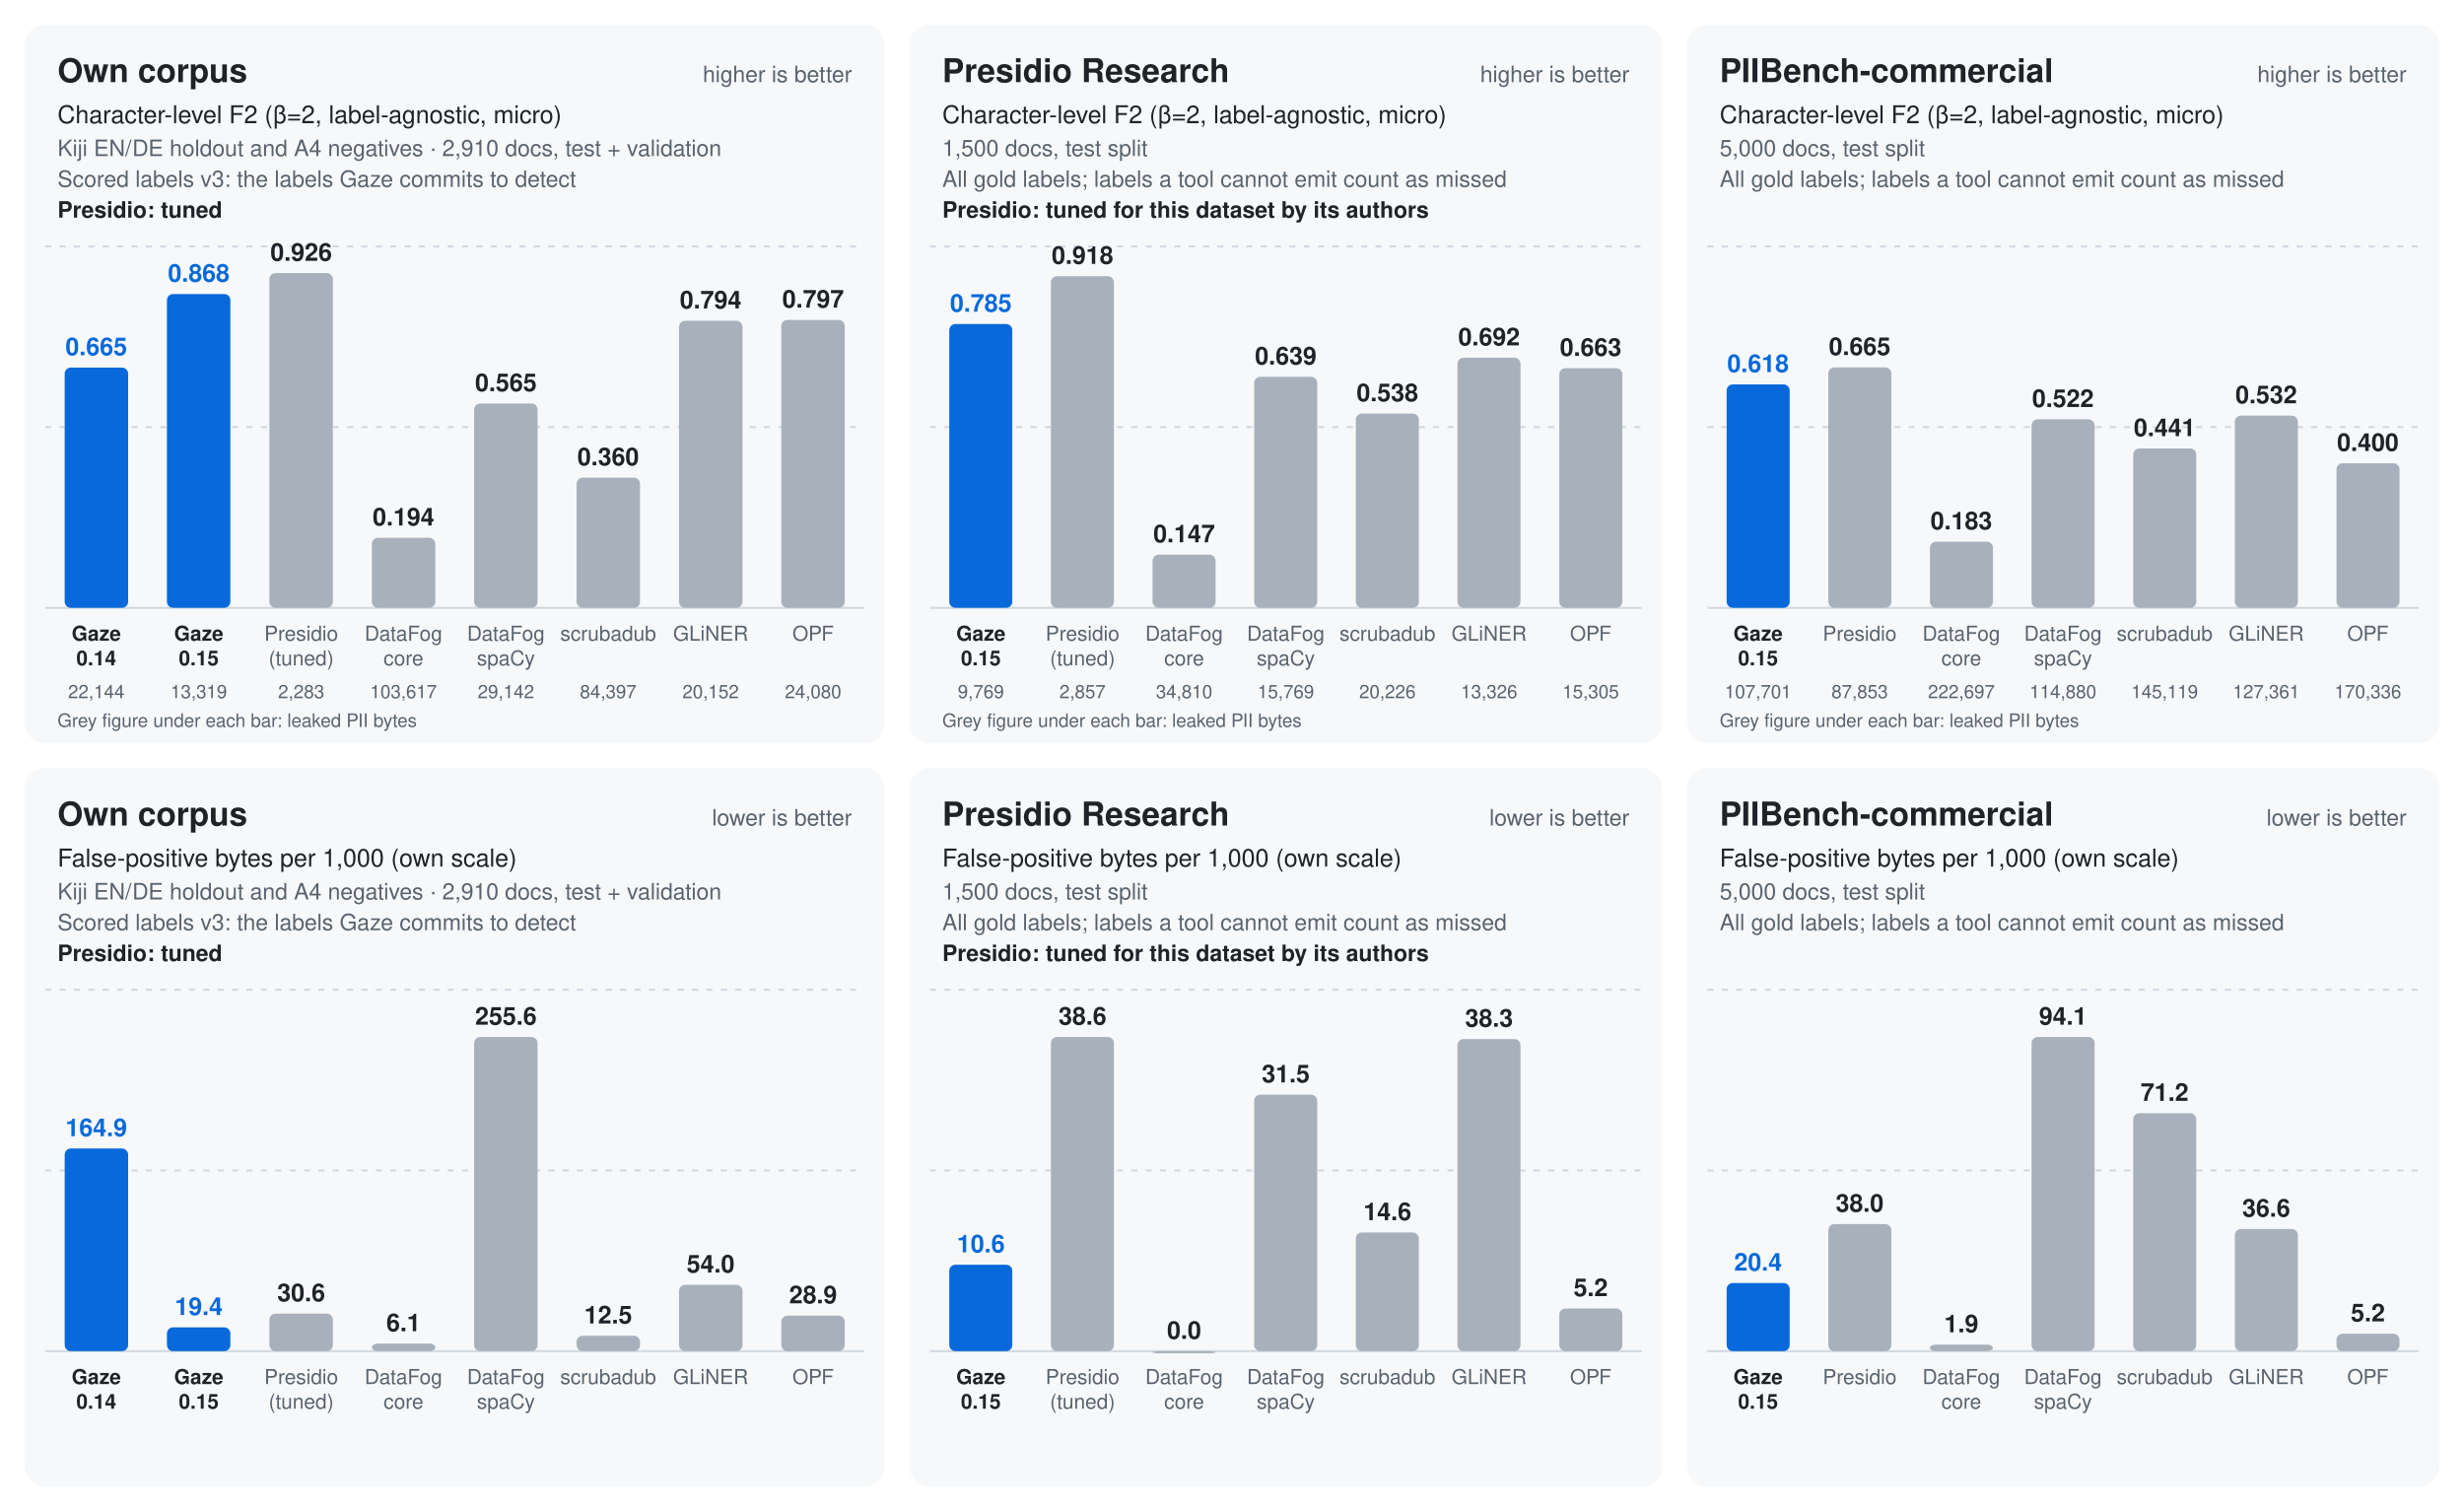
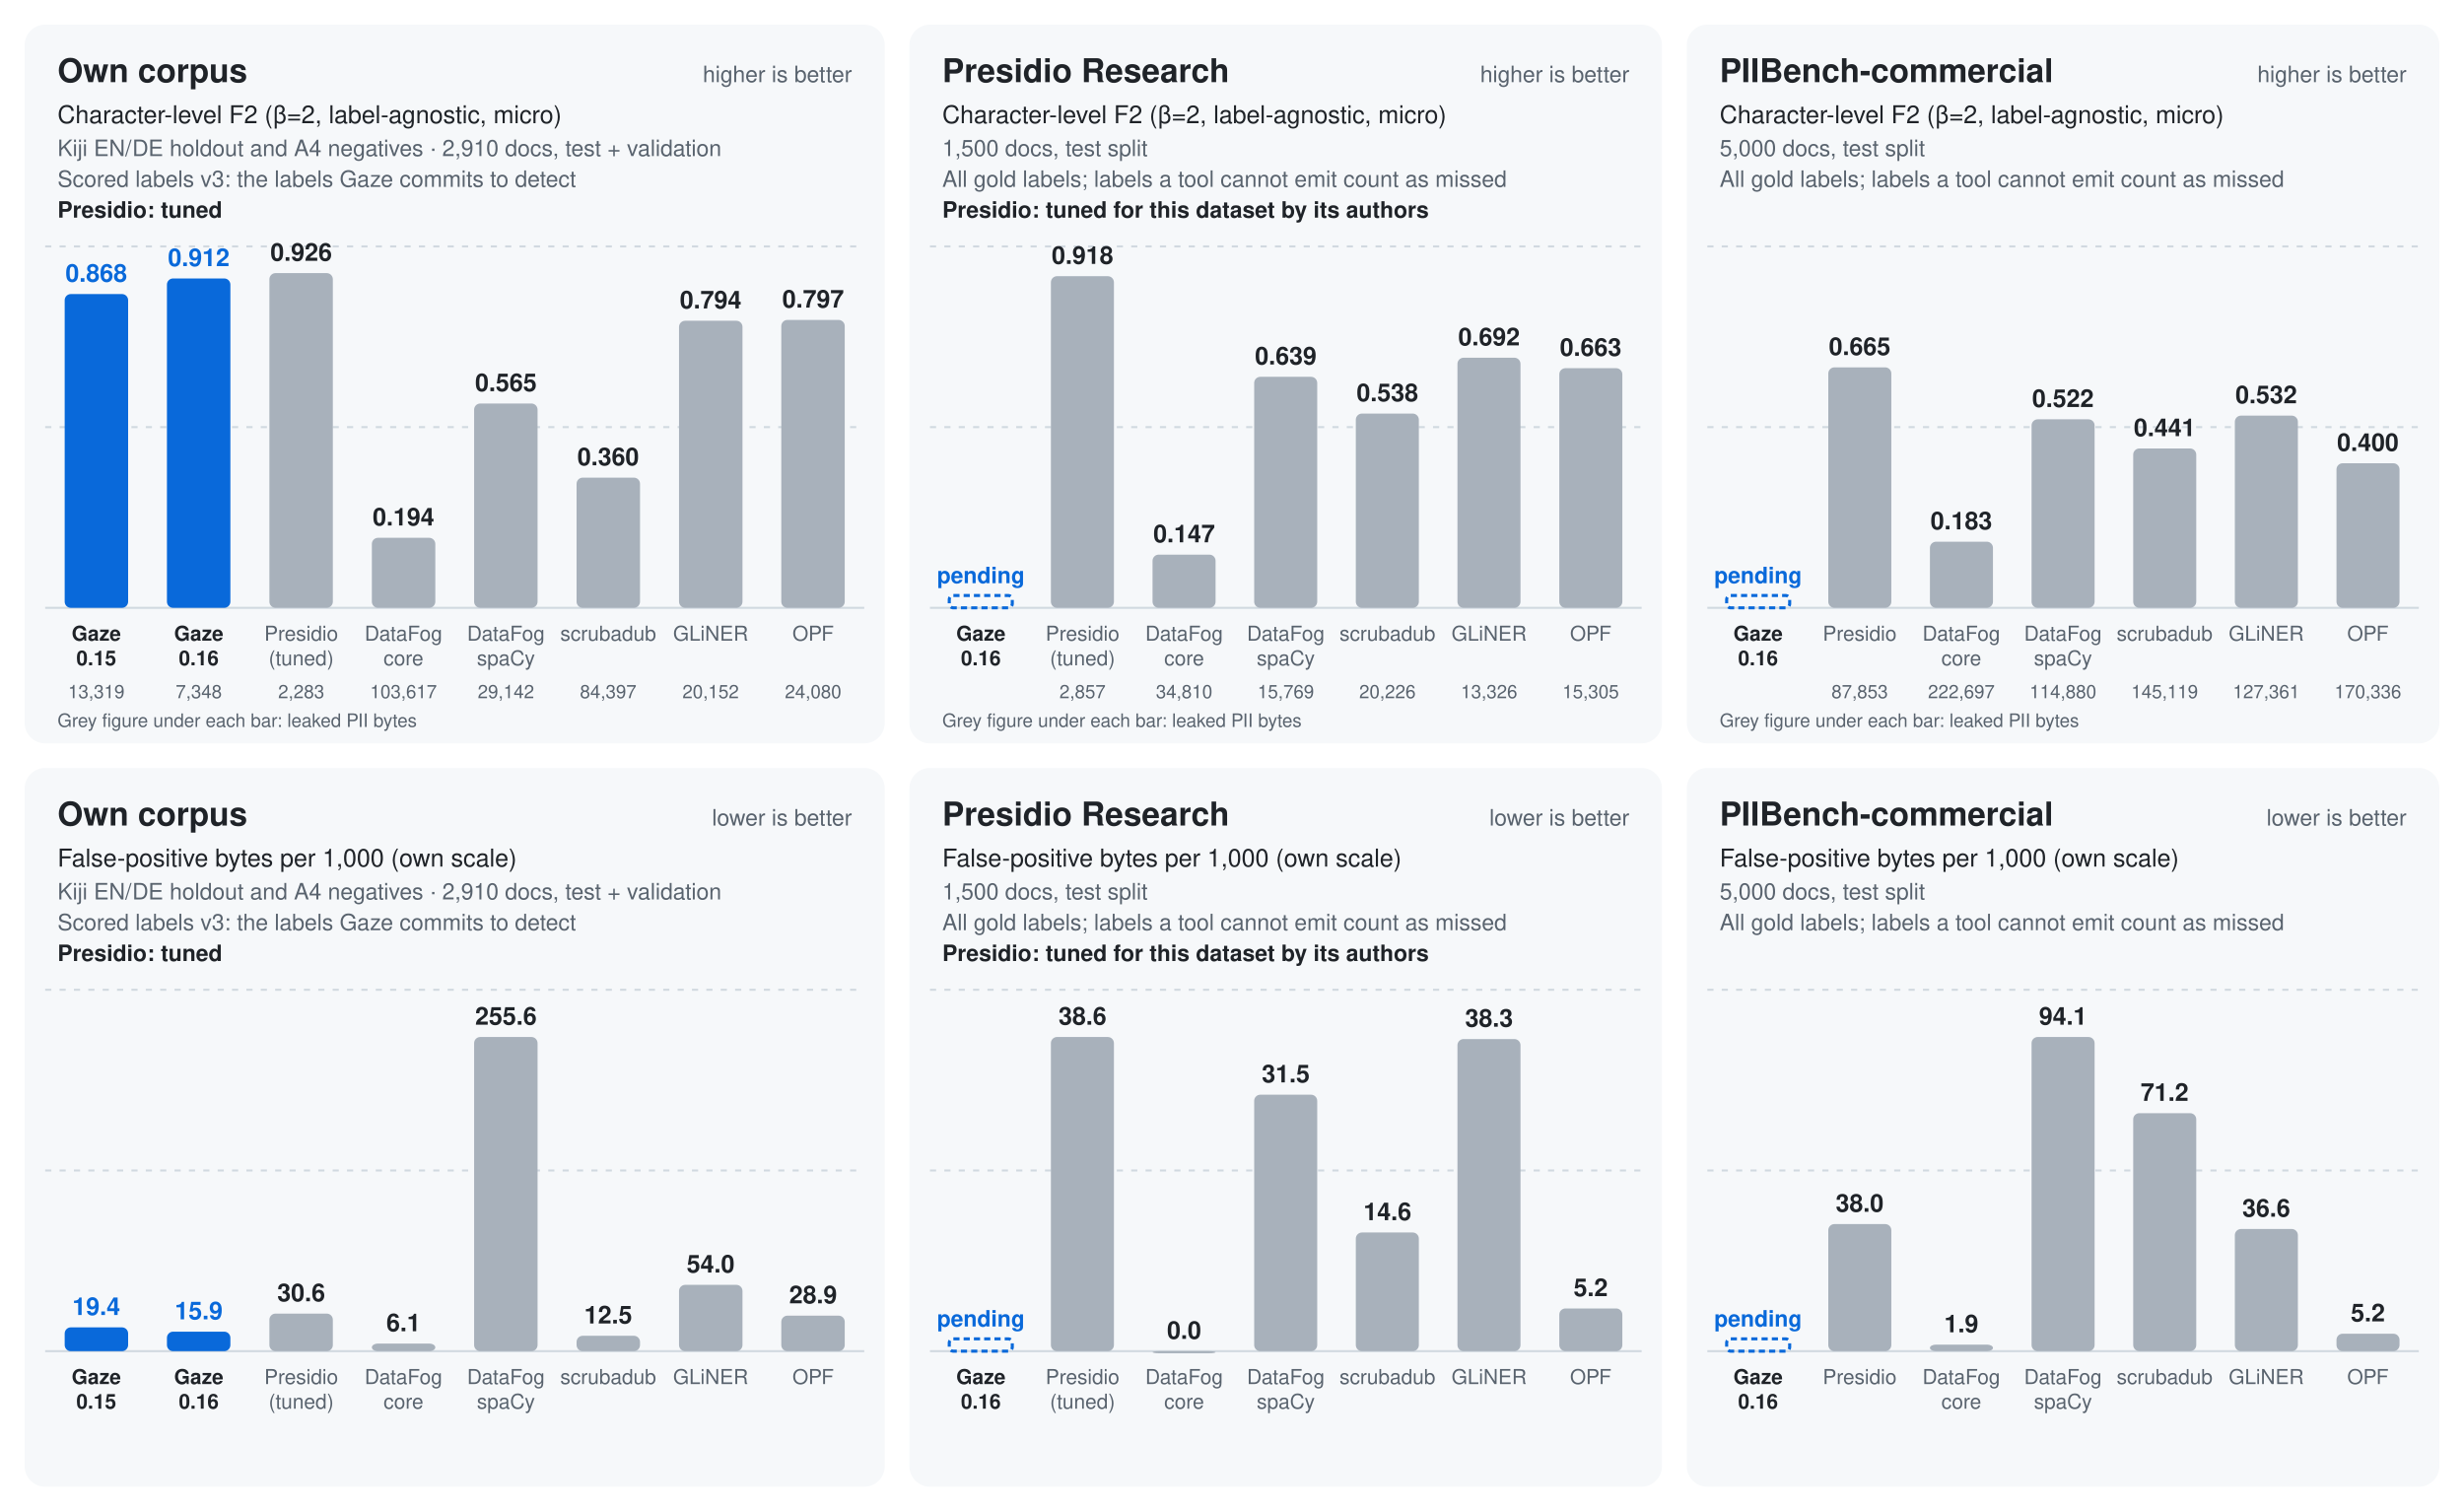
<svg xmlns="http://www.w3.org/2000/svg" viewBox="0 0 1200 736" width="1200" height="736" font-family="-apple-system,BlinkMacSystemFont,'Segoe UI',Helvetica,Arial,sans-serif" role="img" aria-label="Benchmark panels for own corpus, Presidio Research and PIIBench-commercial: character-level F2 (higher is better) with leaked PII bytes under each bar, and false-positive bytes per 1,000 bytes (lower is better), Gaze release against declared competitor configurations.">
  <rect x="12.0" y="12" width="418.9" height="350" rx="10" fill="#f6f8fa" />
  <text x="28.0" y="40" font-size="16" font-weight="700" fill="#1f2328">Own corpus</text>
  <text x="414.9" y="40" font-size="11" text-anchor="end" fill="#59636e">higher is better</text>
  <text x="28.0" y="60" font-size="12" fill="#1f2328">Character-level F2 (β=2, label-agnostic, micro)</text>
  <text x="28.0" y="76" font-size="11" fill="#59636e">Kiji EN/DE holdout and A4 negatives · 2,910 docs, test + validation</text>
  <text x="28.0" y="91" font-size="11" fill="#59636e">Scored labels v3: the labels Gaze commits to detect</text>
  <text x="28.0" y="106" font-size="11" font-weight="600" fill="#1f2328" textLength="93.0" lengthAdjust="spacingAndGlyphs">Presidio: tuned</text>
  <line x1="22.0" x2="420.9" y1="296.0" y2="296.0" stroke="#d1d9e0" stroke-width="1" />
  <line x1="22.0" x2="420.9" y1="208.0" y2="208.0" stroke="#d1d9e0" stroke-width="1" stroke-dasharray="3 4" />
  <line x1="22.0" x2="420.9" y1="120.0" y2="120.0" stroke="#d1d9e0" stroke-width="1" stroke-dasharray="3 4" />
-   <rect x="31.5" y="179.0" width="30.9" height="117.0" rx="3" fill="#0969da" />
-   <text x="46.9" y="173.0" font-size="12" font-weight="700" text-anchor="middle" fill="#0969da">0.665</text>
+   <rect x="31.5" y="143.2" width="30.9" height="152.8" rx="3" fill="#0969da" />
+   <text x="46.9" y="137.2" font-size="12" font-weight="700" text-anchor="middle" fill="#0969da">0.868</text>
  <text x="46.9" y="312" font-size="10" font-weight="600" text-anchor="middle" fill="#1f2328">Gaze</text>
-   <text x="46.9" y="324" font-size="10" font-weight="600" text-anchor="middle" fill="#1f2328">0.14</text>
-   <text x="46.9" y="340.0" font-size="9" text-anchor="middle" fill="#59636e">22,144</text>
-   <rect x="81.3" y="143.2" width="30.9" height="152.8" rx="3" fill="#0969da" />
-   <text x="96.8" y="137.2" font-size="12" font-weight="700" text-anchor="middle" fill="#0969da">0.868</text>
+   <text x="46.9" y="324" font-size="10" font-weight="600" text-anchor="middle" fill="#1f2328">0.15</text>
+   <text x="46.9" y="340.0" font-size="9" text-anchor="middle" fill="#59636e">13,319</text>
+   <rect x="81.3" y="135.6" width="30.9" height="160.4" rx="3" fill="#0969da" />
+   <text x="96.8" y="129.6" font-size="12" font-weight="700" text-anchor="middle" fill="#0969da">0.912</text>
  <text x="96.8" y="312" font-size="10" font-weight="600" text-anchor="middle" fill="#1f2328">Gaze</text>
-   <text x="96.8" y="324" font-size="10" font-weight="600" text-anchor="middle" fill="#1f2328">0.15</text>
-   <text x="96.8" y="340.0" font-size="9" text-anchor="middle" fill="#59636e">13,319</text>
+   <text x="96.8" y="324" font-size="10" font-weight="600" text-anchor="middle" fill="#1f2328">0.16</text>
+   <text x="96.8" y="340.0" font-size="9" text-anchor="middle" fill="#59636e">7,348</text>
  <rect x="131.2" y="133.0" width="30.9" height="163.0" rx="3" fill="#a8b1bb" />
  <text x="146.7" y="127.0" font-size="12" font-weight="700" text-anchor="middle" fill="#1f2328">0.926</text>
  <text x="146.7" y="312" font-size="10" font-weight="400" text-anchor="middle" fill="#59636e" textLength="43.9" lengthAdjust="spacingAndGlyphs">Presidio</text>
  <text x="146.7" y="324" font-size="10" font-weight="400" text-anchor="middle" fill="#59636e">(tuned)</text>
  <text x="146.7" y="340.0" font-size="9" text-anchor="middle" fill="#59636e">2,283</text>
  <rect x="181.1" y="261.9" width="30.9" height="34.1" rx="3" fill="#a8b1bb" />
  <text x="196.5" y="255.9" font-size="12" font-weight="700" text-anchor="middle" fill="#1f2328">0.194</text>
  <text x="196.5" y="312" font-size="10" font-weight="400" text-anchor="middle" fill="#59636e">DataFog</text>
  <text x="196.5" y="324" font-size="10" font-weight="400" text-anchor="middle" fill="#59636e">core</text>
  <text x="196.5" y="340.0" font-size="9" text-anchor="middle" fill="#59636e">103,617</text>
  <rect x="230.9" y="196.5" width="30.9" height="99.5" rx="3" fill="#a8b1bb" />
  <text x="246.4" y="190.5" font-size="12" font-weight="700" text-anchor="middle" fill="#1f2328">0.565</text>
  <text x="246.4" y="312" font-size="10" font-weight="400" text-anchor="middle" fill="#59636e">DataFog</text>
  <text x="246.4" y="324" font-size="10" font-weight="400" text-anchor="middle" fill="#59636e">spaCy</text>
  <text x="246.4" y="340.0" font-size="9" text-anchor="middle" fill="#59636e">29,142</text>
  <rect x="280.8" y="232.6" width="30.9" height="63.4" rx="3" fill="#a8b1bb" />
  <text x="296.2" y="226.6" font-size="12" font-weight="700" text-anchor="middle" fill="#1f2328">0.360</text>
  <text x="296.2" y="312" font-size="10" font-weight="400" text-anchor="middle" fill="#59636e" textLength="43.9" lengthAdjust="spacingAndGlyphs">scrubadub</text>
  <text x="296.2" y="340.0" font-size="9" text-anchor="middle" fill="#59636e">84,397</text>
  <rect x="330.7" y="156.2" width="30.9" height="139.8" rx="3" fill="#a8b1bb" />
  <text x="346.1" y="150.2" font-size="12" font-weight="700" text-anchor="middle" fill="#1f2328">0.794</text>
  <text x="346.1" y="312" font-size="10" font-weight="400" text-anchor="middle" fill="#59636e">GLiNER</text>
  <text x="346.1" y="340.0" font-size="9" text-anchor="middle" fill="#59636e">20,152</text>
  <rect x="380.5" y="155.8" width="30.9" height="140.2" rx="3" fill="#a8b1bb" />
  <text x="396.0" y="149.8" font-size="12" font-weight="700" text-anchor="middle" fill="#1f2328">0.797</text>
  <text x="396.0" y="312" font-size="10" font-weight="400" text-anchor="middle" fill="#59636e">OPF</text>
  <text x="396.0" y="340.0" font-size="9" text-anchor="middle" fill="#59636e">24,080</text>
  <text x="28.0" y="354" font-size="9" fill="#59636e">Grey figure under each bar: leaked PII bytes</text>
  <rect x="442.9" y="12" width="366.5" height="350" rx="10" fill="#f6f8fa" />
  <text x="458.9" y="40" font-size="16" font-weight="700" fill="#1f2328">Presidio Research</text>
  <text x="793.5" y="40" font-size="11" text-anchor="end" fill="#59636e">higher is better</text>
  <text x="458.9" y="60" font-size="12" fill="#1f2328">Character-level F2 (β=2, label-agnostic, micro)</text>
  <text x="458.9" y="76" font-size="11" fill="#59636e">1,500 docs, test split</text>
  <text x="458.9" y="91" font-size="11" fill="#59636e">All gold labels; labels a tool cannot emit count as missed</text>
  <text x="458.9" y="106" font-size="11" font-weight="600" fill="#1f2328" textLength="291.4" lengthAdjust="spacingAndGlyphs">Presidio: tuned for this dataset by its authors</text>
  <line x1="452.9" x2="799.5" y1="296.0" y2="296.0" stroke="#d1d9e0" stroke-width="1" />
  <line x1="452.9" x2="799.5" y1="208.0" y2="208.0" stroke="#d1d9e0" stroke-width="1" stroke-dasharray="3 4" />
  <line x1="452.9" x2="799.5" y1="120.0" y2="120.0" stroke="#d1d9e0" stroke-width="1" stroke-dasharray="3 4" />
-   <rect x="462.3" y="157.8" width="30.7" height="138.2" rx="3" fill="#0969da" />
-   <text x="477.7" y="151.8" font-size="12" font-weight="700" text-anchor="middle" fill="#0969da">0.785</text>
+   <rect x="462.3" y="290.0" width="30.7" height="6" rx="2" fill="none" stroke="#0969da" stroke-width="1.5" stroke-dasharray="3 2" />
+   <text x="477.7" y="284.0" font-size="11" font-weight="700" text-anchor="middle" fill="#0969da">pending</text>
  <text x="477.7" y="312" font-size="10" font-weight="600" text-anchor="middle" fill="#1f2328">Gaze</text>
-   <text x="477.7" y="324" font-size="10" font-weight="600" text-anchor="middle" fill="#1f2328">0.15</text>
-   <text x="477.7" y="340.0" font-size="9" text-anchor="middle" fill="#59636e">9,769</text>
+   <text x="477.7" y="324" font-size="10" font-weight="600" text-anchor="middle" fill="#1f2328">0.16</text>
  <rect x="511.8" y="134.5" width="30.7" height="161.5" rx="3" fill="#a8b1bb" />
  <text x="527.2" y="128.5" font-size="12" font-weight="700" text-anchor="middle" fill="#1f2328">0.918</text>
  <text x="527.2" y="312" font-size="10" font-weight="400" text-anchor="middle" fill="#59636e" textLength="43.5" lengthAdjust="spacingAndGlyphs">Presidio</text>
  <text x="527.2" y="324" font-size="10" font-weight="400" text-anchor="middle" fill="#59636e">(tuned)</text>
  <text x="527.2" y="340.0" font-size="9" text-anchor="middle" fill="#59636e">2,857</text>
  <rect x="561.3" y="270.1" width="30.7" height="25.9" rx="3" fill="#a8b1bb" />
  <text x="576.7" y="264.1" font-size="12" font-weight="700" text-anchor="middle" fill="#1f2328">0.147</text>
  <text x="576.7" y="312" font-size="10" font-weight="400" text-anchor="middle" fill="#59636e">DataFog</text>
  <text x="576.7" y="324" font-size="10" font-weight="400" text-anchor="middle" fill="#59636e">core</text>
  <text x="576.7" y="340.0" font-size="9" text-anchor="middle" fill="#59636e">34,810</text>
  <rect x="610.8" y="183.5" width="30.7" height="112.5" rx="3" fill="#a8b1bb" />
  <text x="626.2" y="177.5" font-size="12" font-weight="700" text-anchor="middle" fill="#1f2328">0.639</text>
  <text x="626.2" y="312" font-size="10" font-weight="400" text-anchor="middle" fill="#59636e">DataFog</text>
  <text x="626.2" y="324" font-size="10" font-weight="400" text-anchor="middle" fill="#59636e">spaCy</text>
  <text x="626.2" y="340.0" font-size="9" text-anchor="middle" fill="#59636e">15,769</text>
  <rect x="660.3" y="201.4" width="30.7" height="94.6" rx="3" fill="#a8b1bb" />
  <text x="675.7" y="195.4" font-size="12" font-weight="700" text-anchor="middle" fill="#1f2328">0.538</text>
  <text x="675.7" y="312" font-size="10" font-weight="400" text-anchor="middle" fill="#59636e" textLength="43.5" lengthAdjust="spacingAndGlyphs">scrubadub</text>
  <text x="675.7" y="340.0" font-size="9" text-anchor="middle" fill="#59636e">20,226</text>
  <rect x="709.8" y="174.2" width="30.7" height="121.8" rx="3" fill="#a8b1bb" />
  <text x="725.2" y="168.2" font-size="12" font-weight="700" text-anchor="middle" fill="#1f2328">0.692</text>
  <text x="725.2" y="312" font-size="10" font-weight="400" text-anchor="middle" fill="#59636e">GLiNER</text>
  <text x="725.2" y="340.0" font-size="9" text-anchor="middle" fill="#59636e">13,326</text>
  <rect x="759.4" y="179.3" width="30.7" height="116.7" rx="3" fill="#a8b1bb" />
  <text x="774.7" y="173.3" font-size="12" font-weight="700" text-anchor="middle" fill="#1f2328">0.663</text>
  <text x="774.7" y="312" font-size="10" font-weight="400" text-anchor="middle" fill="#59636e">OPF</text>
  <text x="774.7" y="340.0" font-size="9" text-anchor="middle" fill="#59636e">15,305</text>
  <text x="458.9" y="354" font-size="9" fill="#59636e">Grey figure under each bar: leaked PII bytes</text>
  <rect x="821.5" y="12" width="366.5" height="350" rx="10" fill="#f6f8fa" />
  <text x="837.5" y="40" font-size="16" font-weight="700" fill="#1f2328">PIIBench-commercial</text>
  <text x="1172.0" y="40" font-size="11" text-anchor="end" fill="#59636e">higher is better</text>
  <text x="837.5" y="60" font-size="12" fill="#1f2328">Character-level F2 (β=2, label-agnostic, micro)</text>
  <text x="837.5" y="76" font-size="11" fill="#59636e">5,000 docs, test split</text>
  <text x="837.5" y="91" font-size="11" fill="#59636e">All gold labels; labels a tool cannot emit count as missed</text>
  <line x1="831.5" x2="1178.0" y1="296.0" y2="296.0" stroke="#d1d9e0" stroke-width="1" />
  <line x1="831.5" x2="1178.0" y1="208.0" y2="208.0" stroke="#d1d9e0" stroke-width="1" stroke-dasharray="3 4" />
  <line x1="831.5" x2="1178.0" y1="120.0" y2="120.0" stroke="#d1d9e0" stroke-width="1" stroke-dasharray="3 4" />
-   <rect x="840.9" y="187.2" width="30.7" height="108.8" rx="3" fill="#0969da" />
-   <text x="856.2" y="181.2" font-size="12" font-weight="700" text-anchor="middle" fill="#0969da">0.618</text>
+   <rect x="840.9" y="290.0" width="30.7" height="6" rx="2" fill="none" stroke="#0969da" stroke-width="1.5" stroke-dasharray="3 2" />
+   <text x="856.2" y="284.0" font-size="11" font-weight="700" text-anchor="middle" fill="#0969da">pending</text>
  <text x="856.2" y="312" font-size="10" font-weight="600" text-anchor="middle" fill="#1f2328">Gaze</text>
-   <text x="856.2" y="324" font-size="10" font-weight="600" text-anchor="middle" fill="#1f2328">0.15</text>
-   <text x="856.2" y="340.0" font-size="9" text-anchor="middle" fill="#59636e">107,701</text>
+   <text x="856.2" y="324" font-size="10" font-weight="600" text-anchor="middle" fill="#1f2328">0.16</text>
  <rect x="890.4" y="178.9" width="30.7" height="117.1" rx="3" fill="#a8b1bb" />
  <text x="905.7" y="172.9" font-size="12" font-weight="700" text-anchor="middle" fill="#1f2328">0.665</text>
  <text x="905.7" y="312" font-size="10" font-weight="400" text-anchor="middle" fill="#59636e" textLength="43.5" lengthAdjust="spacingAndGlyphs">Presidio</text>
  <text x="905.7" y="340.0" font-size="9" text-anchor="middle" fill="#59636e">87,853</text>
  <rect x="939.9" y="263.8" width="30.7" height="32.2" rx="3" fill="#a8b1bb" />
  <text x="955.2" y="257.8" font-size="12" font-weight="700" text-anchor="middle" fill="#1f2328">0.183</text>
  <text x="955.2" y="312" font-size="10" font-weight="400" text-anchor="middle" fill="#59636e">DataFog</text>
  <text x="955.2" y="324" font-size="10" font-weight="400" text-anchor="middle" fill="#59636e">core</text>
  <text x="955.2" y="340.0" font-size="9" text-anchor="middle" fill="#59636e">222,697</text>
  <rect x="989.4" y="204.2" width="30.7" height="91.8" rx="3" fill="#a8b1bb" />
  <text x="1004.7" y="198.2" font-size="12" font-weight="700" text-anchor="middle" fill="#1f2328">0.522</text>
  <text x="1004.7" y="312" font-size="10" font-weight="400" text-anchor="middle" fill="#59636e">DataFog</text>
  <text x="1004.7" y="324" font-size="10" font-weight="400" text-anchor="middle" fill="#59636e">spaCy</text>
  <text x="1004.7" y="340.0" font-size="9" text-anchor="middle" fill="#59636e">114,880</text>
  <rect x="1038.9" y="218.4" width="30.7" height="77.6" rx="3" fill="#a8b1bb" />
  <text x="1054.2" y="212.4" font-size="12" font-weight="700" text-anchor="middle" fill="#1f2328">0.441</text>
  <text x="1054.2" y="312" font-size="10" font-weight="400" text-anchor="middle" fill="#59636e" textLength="43.5" lengthAdjust="spacingAndGlyphs">scrubadub</text>
  <text x="1054.2" y="340.0" font-size="9" text-anchor="middle" fill="#59636e">145,119</text>
  <rect x="1088.4" y="202.4" width="30.7" height="93.6" rx="3" fill="#a8b1bb" />
  <text x="1103.7" y="196.4" font-size="12" font-weight="700" text-anchor="middle" fill="#1f2328">0.532</text>
  <text x="1103.7" y="312" font-size="10" font-weight="400" text-anchor="middle" fill="#59636e">GLiNER</text>
  <text x="1103.7" y="340.0" font-size="9" text-anchor="middle" fill="#59636e">127,361</text>
  <rect x="1137.9" y="225.6" width="30.7" height="70.4" rx="3" fill="#a8b1bb" />
  <text x="1153.2" y="219.6" font-size="12" font-weight="700" text-anchor="middle" fill="#1f2328">0.400</text>
  <text x="1153.2" y="312" font-size="10" font-weight="400" text-anchor="middle" fill="#59636e">OPF</text>
  <text x="1153.2" y="340.0" font-size="9" text-anchor="middle" fill="#59636e">170,336</text>
  <text x="837.5" y="354" font-size="9" fill="#59636e">Grey figure under each bar: leaked PII bytes</text>
  <rect x="12.0" y="374" width="418.9" height="350" rx="10" fill="#f6f8fa" />
  <text x="28.0" y="402" font-size="16" font-weight="700" fill="#1f2328">Own corpus</text>
  <text x="414.9" y="402" font-size="11" text-anchor="end" fill="#59636e">lower is better</text>
  <text x="28.0" y="422" font-size="12" fill="#1f2328">False-positive bytes per 1,000 (own scale)</text>
  <text x="28.0" y="438" font-size="11" fill="#59636e">Kiji EN/DE holdout and A4 negatives · 2,910 docs, test + validation</text>
  <text x="28.0" y="453" font-size="11" fill="#59636e">Scored labels v3: the labels Gaze commits to detect</text>
  <text x="28.0" y="468" font-size="11" font-weight="600" fill="#1f2328" textLength="93.0" lengthAdjust="spacingAndGlyphs">Presidio: tuned</text>
  <line x1="22.0" x2="420.9" y1="658.0" y2="658.0" stroke="#d1d9e0" stroke-width="1" />
  <line x1="22.0" x2="420.9" y1="570.0" y2="570.0" stroke="#d1d9e0" stroke-width="1" stroke-dasharray="3 4" />
  <line x1="22.0" x2="420.9" y1="482.0" y2="482.0" stroke="#d1d9e0" stroke-width="1" stroke-dasharray="3 4" />
-   <rect x="31.5" y="559.3" width="30.9" height="98.7" rx="3" fill="#0969da" />
-   <text x="46.9" y="553.3" font-size="12" font-weight="700" text-anchor="middle" fill="#0969da">164.9</text>
+   <rect x="31.5" y="646.4" width="30.9" height="11.6" rx="3" fill="#0969da" />
+   <text x="46.9" y="640.4" font-size="12" font-weight="700" text-anchor="middle" fill="#0969da">19.4</text>
  <text x="46.9" y="674" font-size="10" font-weight="600" text-anchor="middle" fill="#1f2328">Gaze</text>
-   <text x="46.9" y="686" font-size="10" font-weight="600" text-anchor="middle" fill="#1f2328">0.14</text>
-   <rect x="81.3" y="646.4" width="30.9" height="11.6" rx="3" fill="#0969da" />
-   <text x="96.8" y="640.4" font-size="12" font-weight="700" text-anchor="middle" fill="#0969da">19.4</text>
+   <text x="46.9" y="686" font-size="10" font-weight="600" text-anchor="middle" fill="#1f2328">0.15</text>
+   <rect x="81.3" y="648.5" width="30.9" height="9.5" rx="3" fill="#0969da" />
+   <text x="96.8" y="642.5" font-size="12" font-weight="700" text-anchor="middle" fill="#0969da">15.9</text>
  <text x="96.8" y="674" font-size="10" font-weight="600" text-anchor="middle" fill="#1f2328">Gaze</text>
-   <text x="96.8" y="686" font-size="10" font-weight="600" text-anchor="middle" fill="#1f2328">0.15</text>
+   <text x="96.8" y="686" font-size="10" font-weight="600" text-anchor="middle" fill="#1f2328">0.16</text>
  <rect x="131.2" y="639.7" width="30.9" height="18.3" rx="3" fill="#a8b1bb" />
  <text x="146.7" y="633.7" font-size="12" font-weight="700" text-anchor="middle" fill="#1f2328">30.6</text>
  <text x="146.7" y="674" font-size="10" font-weight="400" text-anchor="middle" fill="#59636e" textLength="43.9" lengthAdjust="spacingAndGlyphs">Presidio</text>
  <text x="146.7" y="686" font-size="10" font-weight="400" text-anchor="middle" fill="#59636e">(tuned)</text>
  <rect x="181.1" y="654.3" width="30.9" height="3.7" rx="3" fill="#a8b1bb" />
  <text x="196.5" y="648.3" font-size="12" font-weight="700" text-anchor="middle" fill="#1f2328">6.1</text>
  <text x="196.5" y="674" font-size="10" font-weight="400" text-anchor="middle" fill="#59636e">DataFog</text>
  <text x="196.5" y="686" font-size="10" font-weight="400" text-anchor="middle" fill="#59636e">core</text>
  <rect x="230.9" y="505.0" width="30.9" height="153.0" rx="3" fill="#a8b1bb" />
  <text x="246.4" y="499.0" font-size="12" font-weight="700" text-anchor="middle" fill="#1f2328">255.6</text>
  <text x="246.4" y="674" font-size="10" font-weight="400" text-anchor="middle" fill="#59636e">DataFog</text>
  <text x="246.4" y="686" font-size="10" font-weight="400" text-anchor="middle" fill="#59636e">spaCy</text>
  <rect x="280.8" y="650.5" width="30.9" height="7.5" rx="3" fill="#a8b1bb" />
  <text x="296.2" y="644.5" font-size="12" font-weight="700" text-anchor="middle" fill="#1f2328">12.5</text>
  <text x="296.2" y="674" font-size="10" font-weight="400" text-anchor="middle" fill="#59636e" textLength="43.9" lengthAdjust="spacingAndGlyphs">scrubadub</text>
  <rect x="330.7" y="625.7" width="30.9" height="32.3" rx="3" fill="#a8b1bb" />
  <text x="346.1" y="619.7" font-size="12" font-weight="700" text-anchor="middle" fill="#1f2328">54.0</text>
  <text x="346.1" y="674" font-size="10" font-weight="400" text-anchor="middle" fill="#59636e">GLiNER</text>
  <rect x="380.5" y="640.7" width="30.9" height="17.3" rx="3" fill="#a8b1bb" />
  <text x="396.0" y="634.7" font-size="12" font-weight="700" text-anchor="middle" fill="#1f2328">28.9</text>
  <text x="396.0" y="674" font-size="10" font-weight="400" text-anchor="middle" fill="#59636e">OPF</text>
  <rect x="442.9" y="374" width="366.5" height="350" rx="10" fill="#f6f8fa" />
  <text x="458.9" y="402" font-size="16" font-weight="700" fill="#1f2328">Presidio Research</text>
  <text x="793.5" y="402" font-size="11" text-anchor="end" fill="#59636e">lower is better</text>
  <text x="458.9" y="422" font-size="12" fill="#1f2328">False-positive bytes per 1,000 (own scale)</text>
  <text x="458.9" y="438" font-size="11" fill="#59636e">1,500 docs, test split</text>
  <text x="458.9" y="453" font-size="11" fill="#59636e">All gold labels; labels a tool cannot emit count as missed</text>
  <text x="458.9" y="468" font-size="11" font-weight="600" fill="#1f2328" textLength="291.4" lengthAdjust="spacingAndGlyphs">Presidio: tuned for this dataset by its authors</text>
  <line x1="452.9" x2="799.5" y1="658.0" y2="658.0" stroke="#d1d9e0" stroke-width="1" />
  <line x1="452.9" x2="799.5" y1="570.0" y2="570.0" stroke="#d1d9e0" stroke-width="1" stroke-dasharray="3 4" />
  <line x1="452.9" x2="799.5" y1="482.0" y2="482.0" stroke="#d1d9e0" stroke-width="1" stroke-dasharray="3 4" />
-   <rect x="462.3" y="615.9" width="30.7" height="42.1" rx="3" fill="#0969da" />
-   <text x="477.7" y="609.9" font-size="12" font-weight="700" text-anchor="middle" fill="#0969da">10.6</text>
+   <rect x="462.3" y="652.0" width="30.7" height="6" rx="2" fill="none" stroke="#0969da" stroke-width="1.5" stroke-dasharray="3 2" />
+   <text x="477.7" y="646.0" font-size="11" font-weight="700" text-anchor="middle" fill="#0969da">pending</text>
  <text x="477.7" y="674" font-size="10" font-weight="600" text-anchor="middle" fill="#1f2328">Gaze</text>
-   <text x="477.7" y="686" font-size="10" font-weight="600" text-anchor="middle" fill="#1f2328">0.15</text>
+   <text x="477.7" y="686" font-size="10" font-weight="600" text-anchor="middle" fill="#1f2328">0.16</text>
  <rect x="511.8" y="505.0" width="30.7" height="153.0" rx="3" fill="#a8b1bb" />
  <text x="527.2" y="499.0" font-size="12" font-weight="700" text-anchor="middle" fill="#1f2328">38.6</text>
  <text x="527.2" y="674" font-size="10" font-weight="400" text-anchor="middle" fill="#59636e" textLength="43.5" lengthAdjust="spacingAndGlyphs">Presidio</text>
  <text x="527.2" y="686" font-size="10" font-weight="400" text-anchor="middle" fill="#59636e">(tuned)</text>
  <rect x="561.3" y="658.0" width="30.7" height="1.0" rx="3" fill="#a8b1bb" />
  <text x="576.7" y="652.0" font-size="12" font-weight="700" text-anchor="middle" fill="#1f2328">0.0</text>
  <text x="576.7" y="674" font-size="10" font-weight="400" text-anchor="middle" fill="#59636e">DataFog</text>
  <text x="576.7" y="686" font-size="10" font-weight="400" text-anchor="middle" fill="#59636e">core</text>
  <rect x="610.8" y="533.1" width="30.7" height="124.9" rx="3" fill="#a8b1bb" />
  <text x="626.2" y="527.1" font-size="12" font-weight="700" text-anchor="middle" fill="#1f2328">31.5</text>
  <text x="626.2" y="674" font-size="10" font-weight="400" text-anchor="middle" fill="#59636e">DataFog</text>
  <text x="626.2" y="686" font-size="10" font-weight="400" text-anchor="middle" fill="#59636e">spaCy</text>
  <rect x="660.3" y="600.2" width="30.7" height="57.8" rx="3" fill="#a8b1bb" />
  <text x="675.7" y="594.2" font-size="12" font-weight="700" text-anchor="middle" fill="#1f2328">14.6</text>
  <text x="675.7" y="674" font-size="10" font-weight="400" text-anchor="middle" fill="#59636e" textLength="43.5" lengthAdjust="spacingAndGlyphs">scrubadub</text>
  <rect x="709.8" y="506.0" width="30.7" height="152.0" rx="3" fill="#a8b1bb" />
  <text x="725.2" y="500.0" font-size="12" font-weight="700" text-anchor="middle" fill="#1f2328">38.3</text>
  <text x="725.2" y="674" font-size="10" font-weight="400" text-anchor="middle" fill="#59636e">GLiNER</text>
  <rect x="759.4" y="637.2" width="30.7" height="20.8" rx="3" fill="#a8b1bb" />
  <text x="774.7" y="631.2" font-size="12" font-weight="700" text-anchor="middle" fill="#1f2328">5.2</text>
  <text x="774.7" y="674" font-size="10" font-weight="400" text-anchor="middle" fill="#59636e">OPF</text>
  <rect x="821.5" y="374" width="366.5" height="350" rx="10" fill="#f6f8fa" />
  <text x="837.5" y="402" font-size="16" font-weight="700" fill="#1f2328">PIIBench-commercial</text>
  <text x="1172.0" y="402" font-size="11" text-anchor="end" fill="#59636e">lower is better</text>
  <text x="837.5" y="422" font-size="12" fill="#1f2328">False-positive bytes per 1,000 (own scale)</text>
  <text x="837.5" y="438" font-size="11" fill="#59636e">5,000 docs, test split</text>
  <text x="837.5" y="453" font-size="11" fill="#59636e">All gold labels; labels a tool cannot emit count as missed</text>
  <line x1="831.5" x2="1178.0" y1="658.0" y2="658.0" stroke="#d1d9e0" stroke-width="1" />
  <line x1="831.5" x2="1178.0" y1="570.0" y2="570.0" stroke="#d1d9e0" stroke-width="1" stroke-dasharray="3 4" />
  <line x1="831.5" x2="1178.0" y1="482.0" y2="482.0" stroke="#d1d9e0" stroke-width="1" stroke-dasharray="3 4" />
-   <rect x="840.9" y="624.8" width="30.7" height="33.2" rx="3" fill="#0969da" />
-   <text x="856.2" y="618.8" font-size="12" font-weight="700" text-anchor="middle" fill="#0969da">20.4</text>
+   <rect x="840.9" y="652.0" width="30.7" height="6" rx="2" fill="none" stroke="#0969da" stroke-width="1.5" stroke-dasharray="3 2" />
+   <text x="856.2" y="646.0" font-size="11" font-weight="700" text-anchor="middle" fill="#0969da">pending</text>
  <text x="856.2" y="674" font-size="10" font-weight="600" text-anchor="middle" fill="#1f2328">Gaze</text>
-   <text x="856.2" y="686" font-size="10" font-weight="600" text-anchor="middle" fill="#1f2328">0.15</text>
+   <text x="856.2" y="686" font-size="10" font-weight="600" text-anchor="middle" fill="#1f2328">0.16</text>
  <rect x="890.4" y="596.1" width="30.7" height="61.9" rx="3" fill="#a8b1bb" />
  <text x="905.7" y="590.1" font-size="12" font-weight="700" text-anchor="middle" fill="#1f2328">38.0</text>
  <text x="905.7" y="674" font-size="10" font-weight="400" text-anchor="middle" fill="#59636e" textLength="43.5" lengthAdjust="spacingAndGlyphs">Presidio</text>
  <rect x="939.9" y="654.8" width="30.7" height="3.2" rx="3" fill="#a8b1bb" />
  <text x="955.2" y="648.8" font-size="12" font-weight="700" text-anchor="middle" fill="#1f2328">1.9</text>
  <text x="955.2" y="674" font-size="10" font-weight="400" text-anchor="middle" fill="#59636e">DataFog</text>
  <text x="955.2" y="686" font-size="10" font-weight="400" text-anchor="middle" fill="#59636e">core</text>
  <rect x="989.4" y="505.0" width="30.7" height="153.0" rx="3" fill="#a8b1bb" />
  <text x="1004.7" y="499.0" font-size="12" font-weight="700" text-anchor="middle" fill="#1f2328">94.1</text>
  <text x="1004.7" y="674" font-size="10" font-weight="400" text-anchor="middle" fill="#59636e">DataFog</text>
  <text x="1004.7" y="686" font-size="10" font-weight="400" text-anchor="middle" fill="#59636e">spaCy</text>
  <rect x="1038.9" y="542.1" width="30.7" height="115.9" rx="3" fill="#a8b1bb" />
  <text x="1054.2" y="536.1" font-size="12" font-weight="700" text-anchor="middle" fill="#1f2328">71.2</text>
  <text x="1054.2" y="674" font-size="10" font-weight="400" text-anchor="middle" fill="#59636e" textLength="43.5" lengthAdjust="spacingAndGlyphs">scrubadub</text>
  <rect x="1088.4" y="598.5" width="30.7" height="59.5" rx="3" fill="#a8b1bb" />
  <text x="1103.7" y="592.5" font-size="12" font-weight="700" text-anchor="middle" fill="#1f2328">36.6</text>
  <text x="1103.7" y="674" font-size="10" font-weight="400" text-anchor="middle" fill="#59636e">GLiNER</text>
  <rect x="1137.9" y="649.5" width="30.7" height="8.5" rx="3" fill="#a8b1bb" />
  <text x="1153.2" y="643.5" font-size="12" font-weight="700" text-anchor="middle" fill="#1f2328">5.2</text>
  <text x="1153.2" y="674" font-size="10" font-weight="400" text-anchor="middle" fill="#59636e">OPF</text>
</svg>
